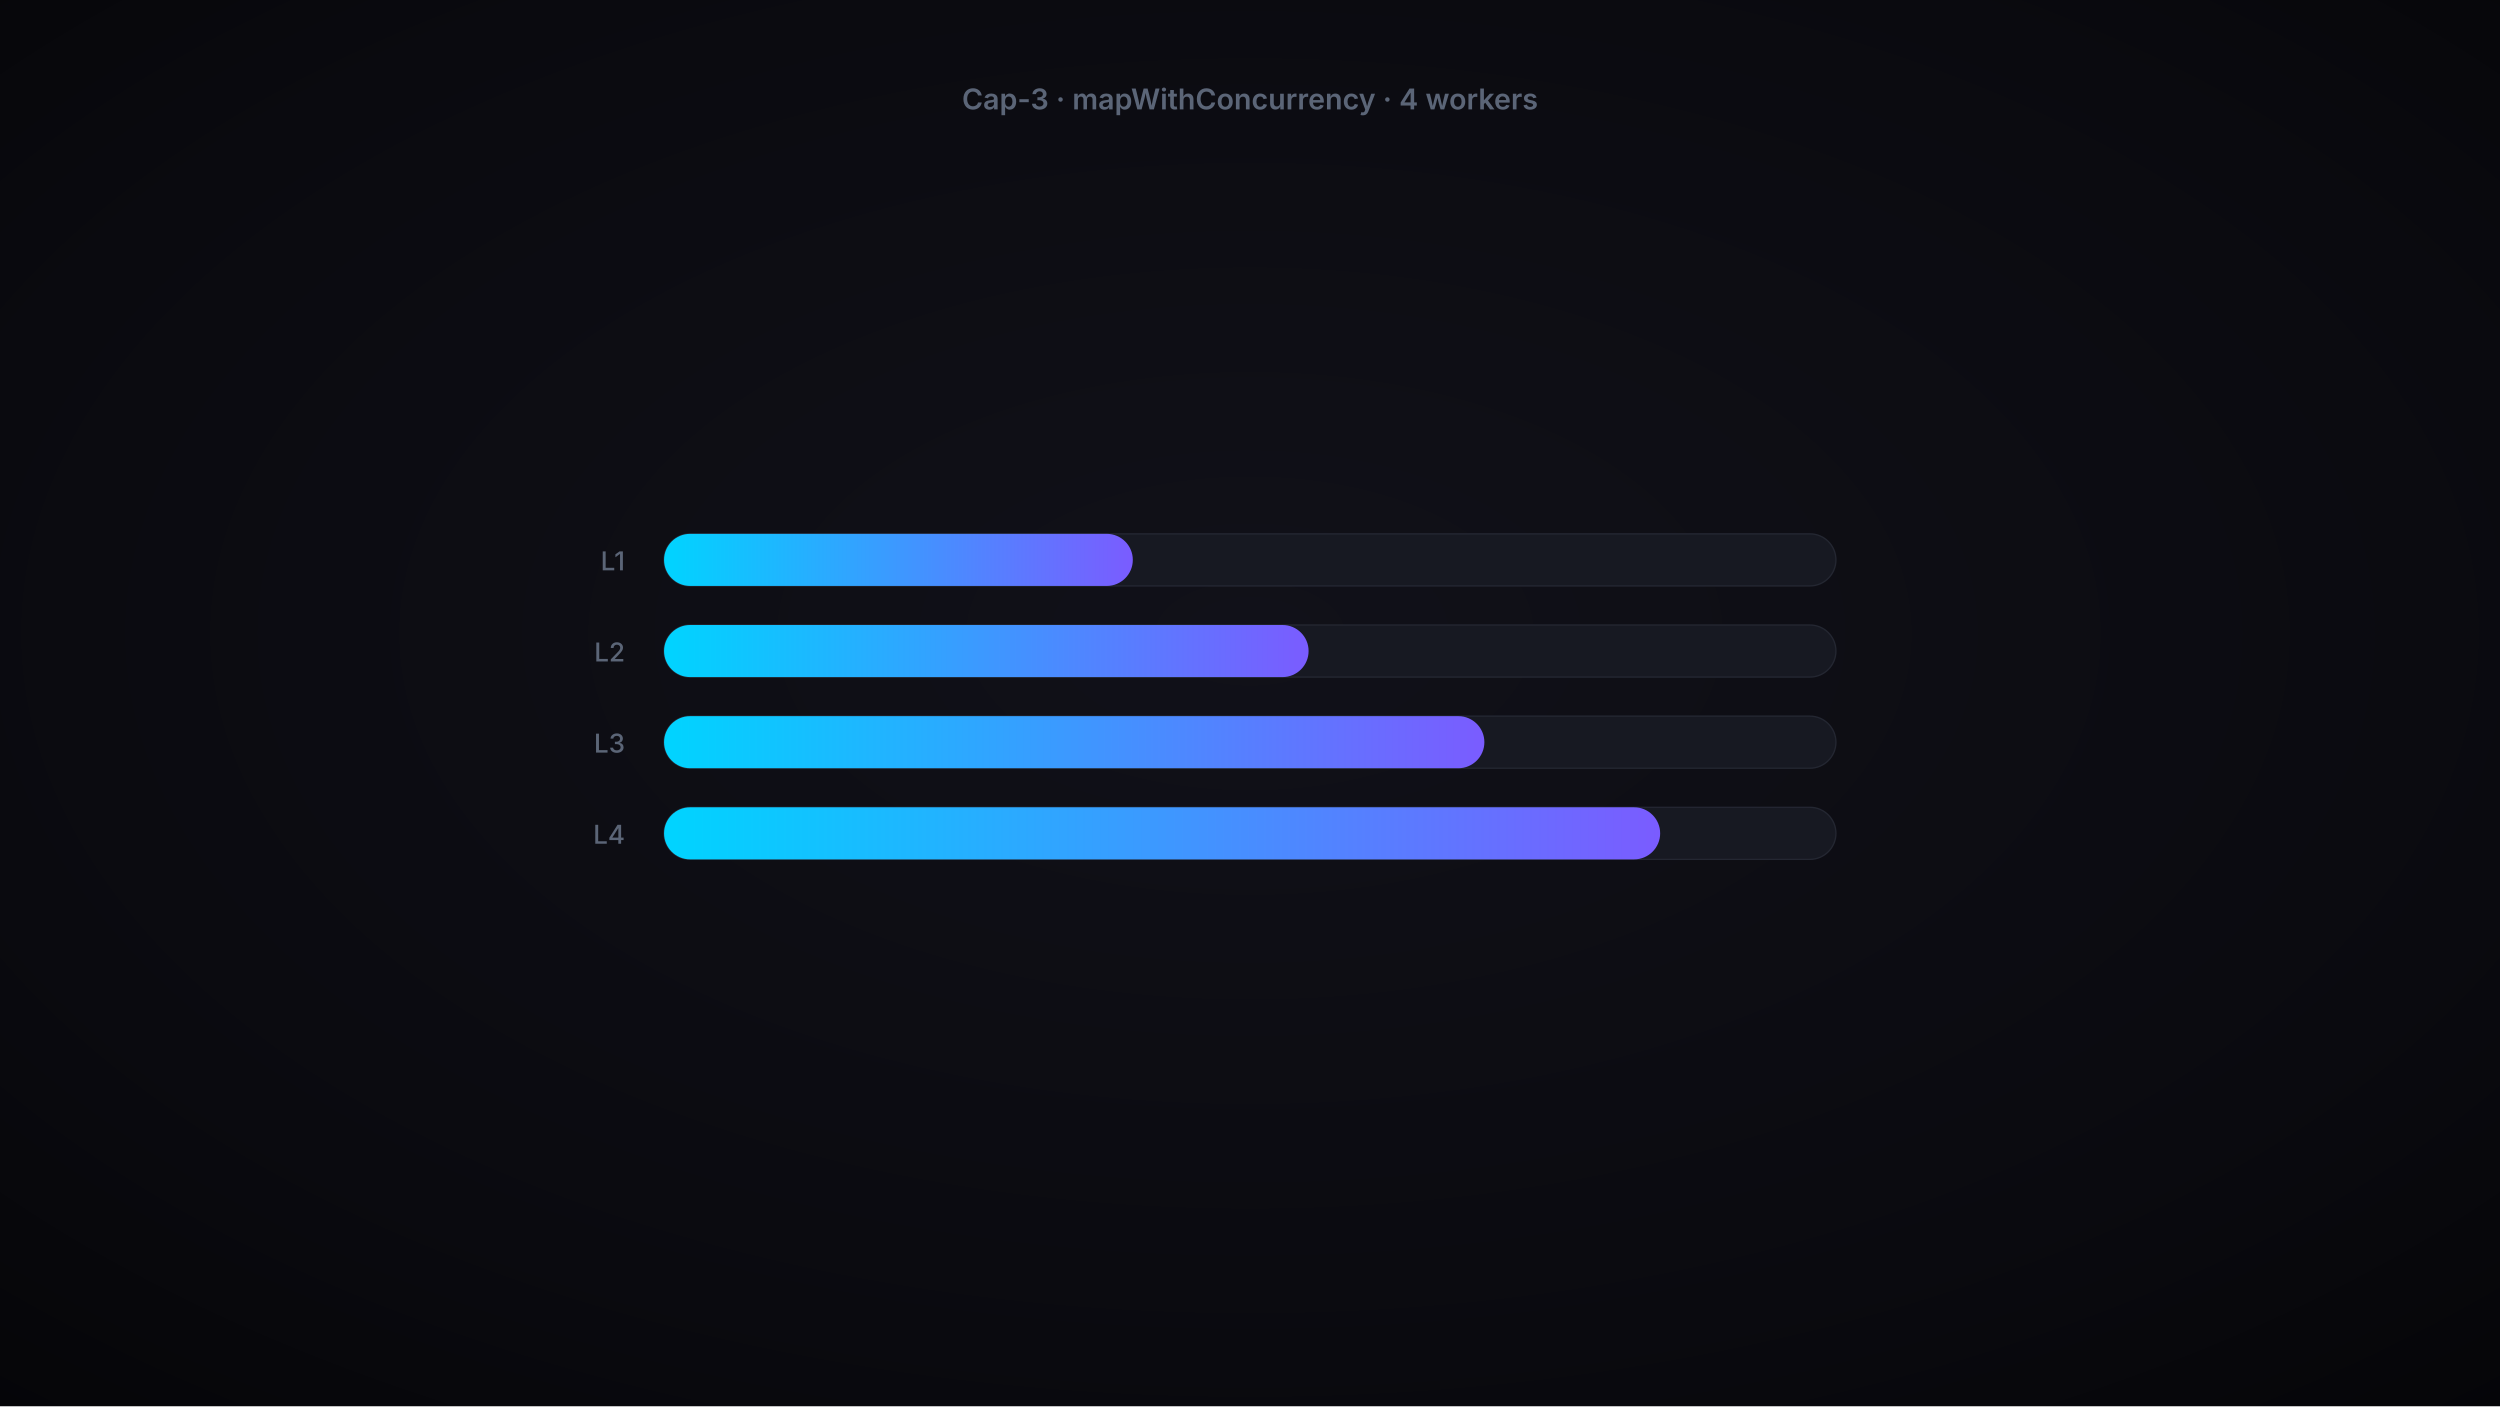
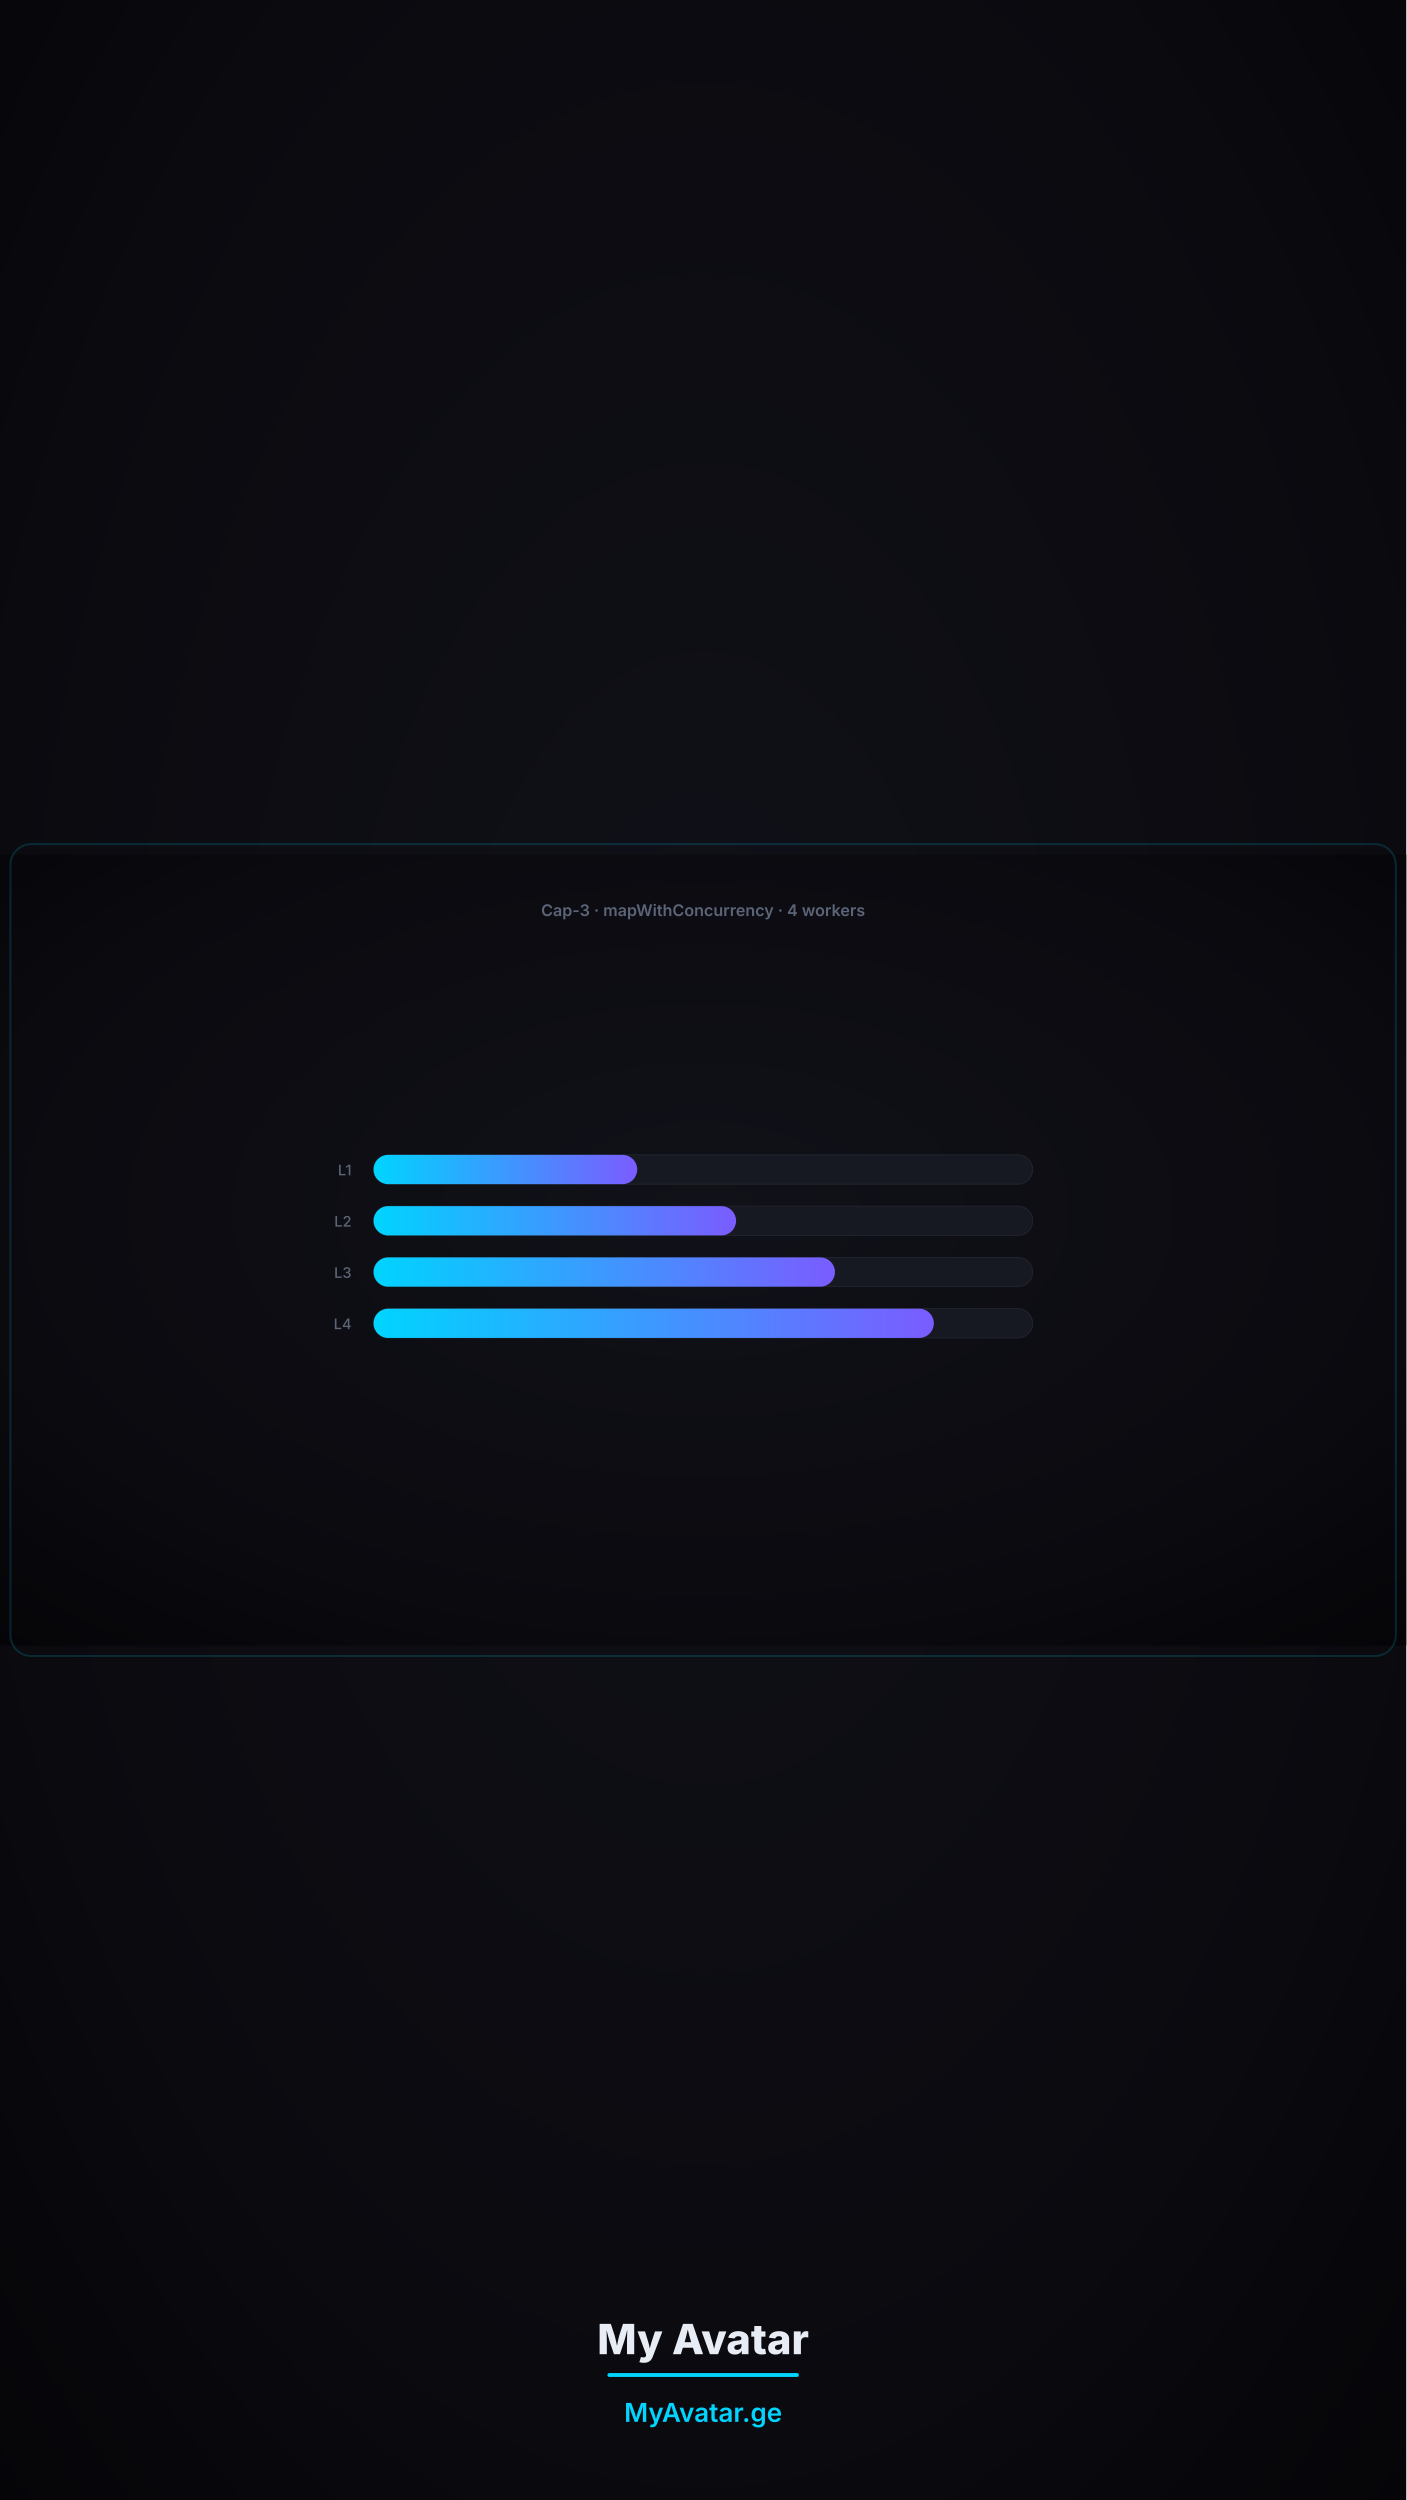
- <svg xmlns="http://www.w3.org/2000/svg" width="1920" height="1080" viewBox="0 0 1920 1080">
+ <svg xmlns="http://www.w3.org/2000/svg" width="1080" height="1920" viewBox="0 0 1080 1920">
  <defs>
    <radialGradient id="void" cx="50%" cy="45%" r="75%">
      <stop offset="0%" stop-color="#111119" />
      <stop offset="70%" stop-color="#0A0A0F" />
      <stop offset="100%" stop-color="#050508" />
    </radialGradient>
    <linearGradient id="cyan" x1="0" y1="0" x2="1" y2="0">
      <stop offset="0%" stop-color="#00D4FF" />
      <stop offset="100%" stop-color="#7A5CFF" />
    </linearGradient>
    <filter id="glow">
      <feGaussianBlur stdDeviation="6" result="b" />
      <feMerge>
        <feMergeNode in="b" />
        <feMergeNode in="SourceGraphic" />
      </feMerge>
    </filter>
  </defs>
-   <rect width="1920" height="1080" fill="url(#void)" />
-   <text x="960" y="84" font-family="Inter,Segoe UI,Helvetica,Arial,sans-serif" font-size="22" fill="#5b6577" text-anchor="middle" font-weight="600">Cap-3 · mapWithConcurrency · 4 workers</text>
-   <rect x="510" y="410" width="900" height="40" rx="20" fill="#171922" stroke="#242732" stroke-width="1" />
-   <rect x="510" y="410" width="360" height="40" rx="20" fill="url(#cyan)" />
-   <text x="480" y="438" font-family="Inter,Segoe UI,Helvetica,Arial,sans-serif" font-size="20" fill="#5b6577" text-anchor="end" font-weight="500">L1</text>
-   <rect x="510" y="480" width="900" height="40" rx="20" fill="#171922" stroke="#242732" stroke-width="1" />
-   <rect x="510" y="480" width="495" height="40" rx="20" fill="url(#cyan)" />
-   <text x="480" y="508" font-family="Inter,Segoe UI,Helvetica,Arial,sans-serif" font-size="20" fill="#5b6577" text-anchor="end" font-weight="500">L2</text>
-   <rect x="510" y="550" width="900" height="40" rx="20" fill="#171922" stroke="#242732" stroke-width="1" />
-   <rect x="510" y="550" width="630" height="40" rx="20" fill="url(#cyan)" />
-   <text x="480" y="578" font-family="Inter,Segoe UI,Helvetica,Arial,sans-serif" font-size="20" fill="#5b6577" text-anchor="end" font-weight="500">L3</text>
-   <rect x="510" y="620" width="900" height="40" rx="20" fill="#171922" stroke="#242732" stroke-width="1" />
-   <rect x="510" y="620" width="765" height="40" rx="20" fill="url(#cyan)" />
-   <text x="480" y="648" font-family="Inter,Segoe UI,Helvetica,Arial,sans-serif" font-size="20" fill="#5b6577" text-anchor="end" font-weight="500">L4</text>
+   <rect width="1080" height="1920" fill="url(#void)" />
+   <g transform="translate(0 656.3) scale(0.5625)">
+     <rect width="1920" height="1080" fill="url(#void)" />
+     <text x="960" y="84" font-family="Inter,Segoe UI,Helvetica,Arial,sans-serif" font-size="22" fill="#5b6577" text-anchor="middle" font-weight="600">Cap-3 · mapWithConcurrency · 4 workers</text>
+     <rect x="510" y="410" width="900" height="40" rx="20" fill="#171922" stroke="#242732" stroke-width="1" />
+     <rect x="510" y="410" width="360" height="40" rx="20" fill="url(#cyan)" />
+     <text x="480" y="438" font-family="Inter,Segoe UI,Helvetica,Arial,sans-serif" font-size="20" fill="#5b6577" text-anchor="end" font-weight="500">L1</text>
+     <rect x="510" y="480" width="900" height="40" rx="20" fill="#171922" stroke="#242732" stroke-width="1" />
+     <rect x="510" y="480" width="495" height="40" rx="20" fill="url(#cyan)" />
+     <text x="480" y="508" font-family="Inter,Segoe UI,Helvetica,Arial,sans-serif" font-size="20" fill="#5b6577" text-anchor="end" font-weight="500">L2</text>
+     <rect x="510" y="550" width="900" height="40" rx="20" fill="#171922" stroke="#242732" stroke-width="1" />
+     <rect x="510" y="550" width="630" height="40" rx="20" fill="url(#cyan)" />
+     <text x="480" y="578" font-family="Inter,Segoe UI,Helvetica,Arial,sans-serif" font-size="20" fill="#5b6577" text-anchor="end" font-weight="500">L3</text>
+     <rect x="510" y="620" width="900" height="40" rx="20" fill="#171922" stroke="#242732" stroke-width="1" />
+     <rect x="510" y="620" width="765" height="40" rx="20" fill="url(#cyan)" />
+     <text x="480" y="648" font-family="Inter,Segoe UI,Helvetica,Arial,sans-serif" font-size="20" fill="#5b6577" text-anchor="end" font-weight="500">L4</text>
+   </g>
+   <rect x="8" y="648.3" width="1064" height="623.5" rx="16" fill="none" stroke="#00D4FF" stroke-opacity="0.16" stroke-width="1.5" />
+   <text x="540" y="1808" font-family="Inter,Segoe UI,Helvetica,Arial,sans-serif" font-size="32" fill="#E8ECF4" text-anchor="middle" font-weight="800">My Avatar</text>
+   <line x1="468" y1="1824" x2="612" y2="1824" stroke="#00D4FF" stroke-width="3" stroke-linecap="round" />
+   <text x="540" y="1860" font-family="Inter,Segoe UI,Helvetica,Arial,sans-serif" font-size="20" fill="#00D4FF" text-anchor="middle" font-weight="600">MyAvatar.ge</text>
</svg>
